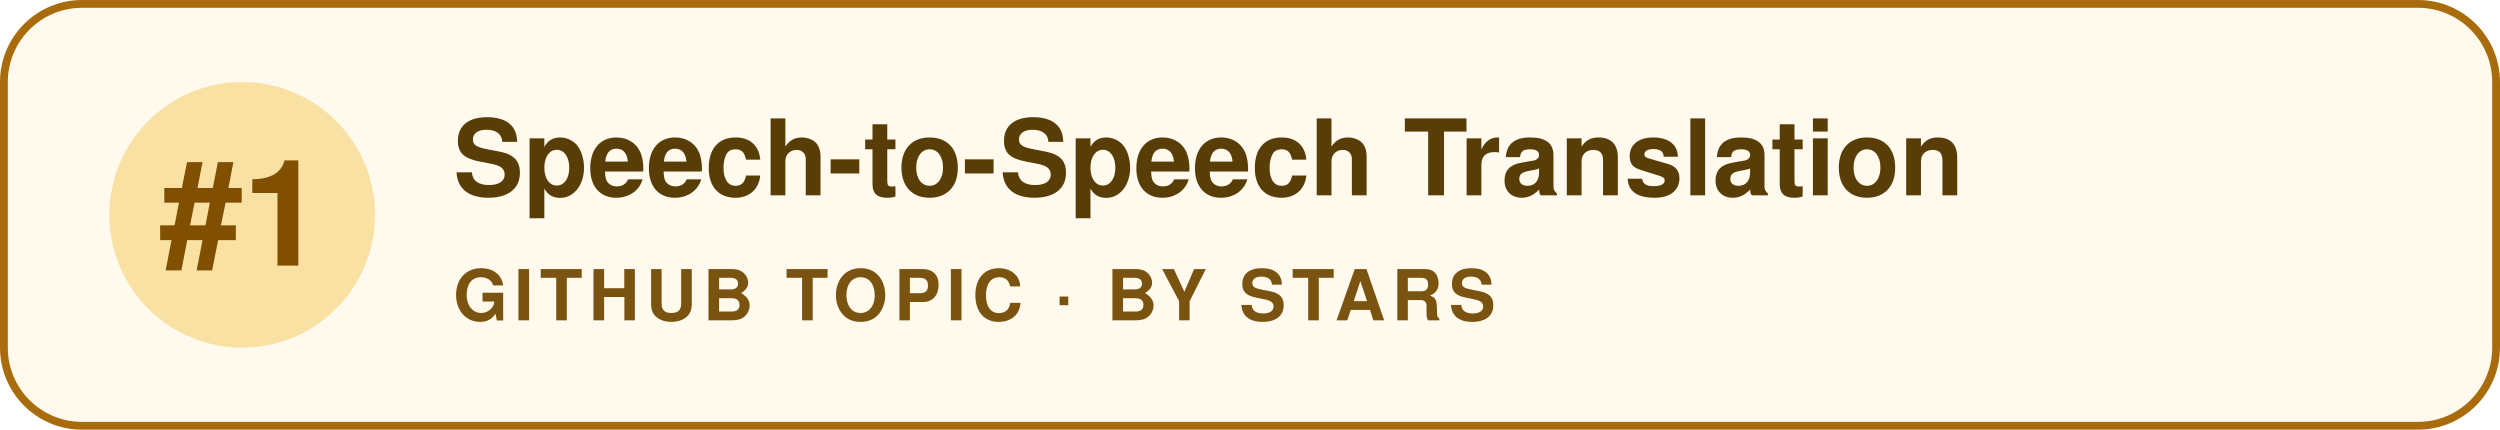
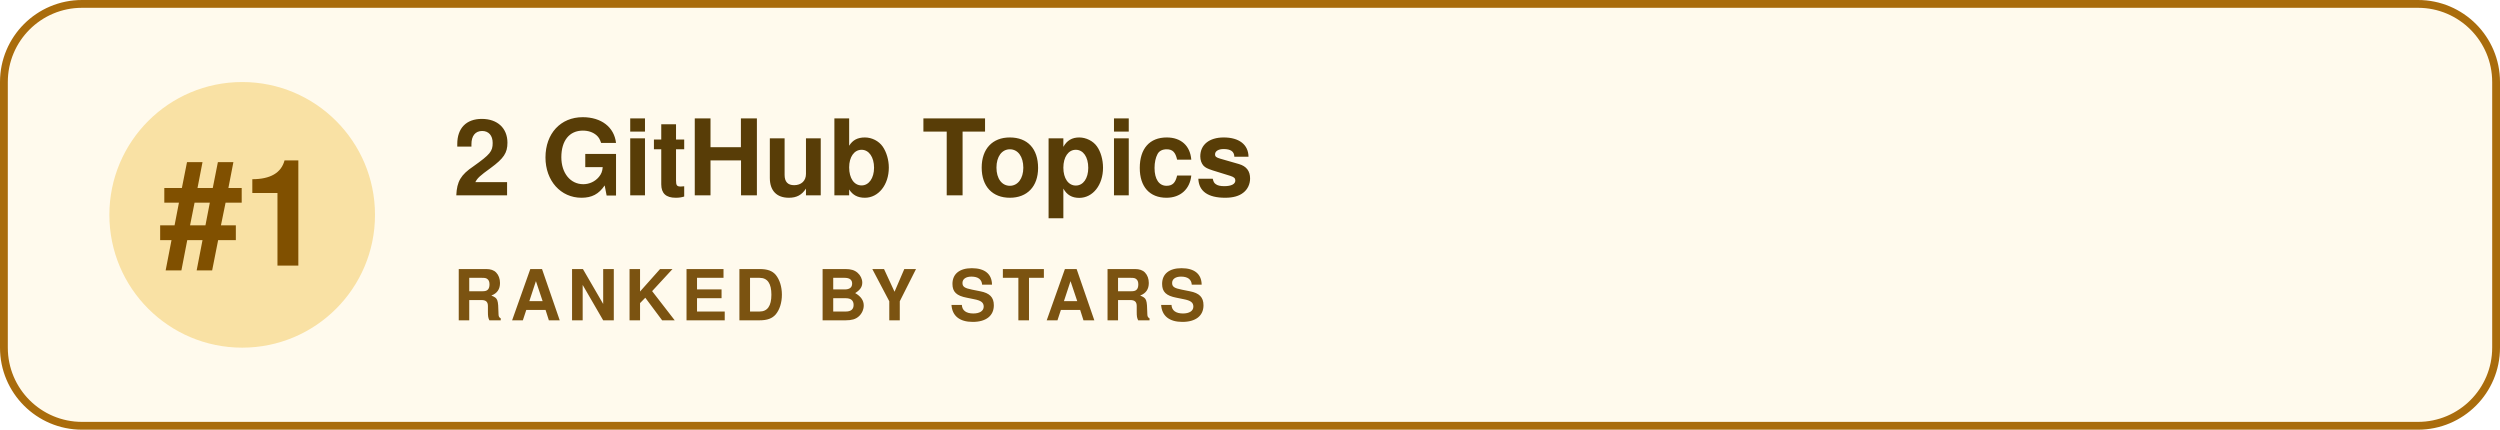
- <svg xmlns="http://www.w3.org/2000/svg" width="320" height="55" viewBox="0 0 320 55" role="img" aria-label="Speech-to-Speech Translation · GitHub Topic #1 by stars">
+ <svg xmlns="http://www.w3.org/2000/svg" width="320" height="55" viewBox="0 0 320 55" role="img" aria-label="#1 in 2 GitHub topics by stars">
  <rect x="0.5" y="0.5" width="319" height="54" rx="10" fill="#FFFAED" stroke="#A96C0C" />
  <circle cx="31" cy="27.5" r="17" fill="#F9E1A4" />
  <text x="31" y="34" text-anchor="middle" font-family="-apple-system,BlinkMacSystemFont,'Segoe UI','PingFang SC','Microsoft YaHei','Noto Sans SC',Helvetica,Arial,sans-serif" font-size="19" font-weight="700" fill="#805000">#1</text>
-   <text x="58" y="41" font-family="-apple-system,BlinkMacSystemFont,'Segoe UI','PingFang SC','Microsoft YaHei','Noto Sans SC',Helvetica,Arial,sans-serif" font-size="9" font-weight="600" letter-spacing="0.8" fill="#7B5311">GITHUB TOPIC · BY STARS</text>
-   <text x="58" y="25" font-family="-apple-system,BlinkMacSystemFont,'Segoe UI','PingFang SC','Microsoft YaHei','Noto Sans SC',Helvetica,Arial,sans-serif" font-size="13.5" font-weight="700" fill="#583D07">Speech-to-Speech Translation</text>
+   <text x="58" y="41" font-family="-apple-system,BlinkMacSystemFont,'Segoe UI','PingFang SC','Microsoft YaHei','Noto Sans SC',Helvetica,Arial,sans-serif" font-size="9" font-weight="600" letter-spacing="0.8" fill="#7B5311">RANKED BY STARS</text>
+   <text x="58" y="25" font-family="-apple-system,BlinkMacSystemFont,'Segoe UI','PingFang SC','Microsoft YaHei','Noto Sans SC',Helvetica,Arial,sans-serif" font-size="13.5" font-weight="700" fill="#583D07">2 GitHub Topics</text>
</svg>
